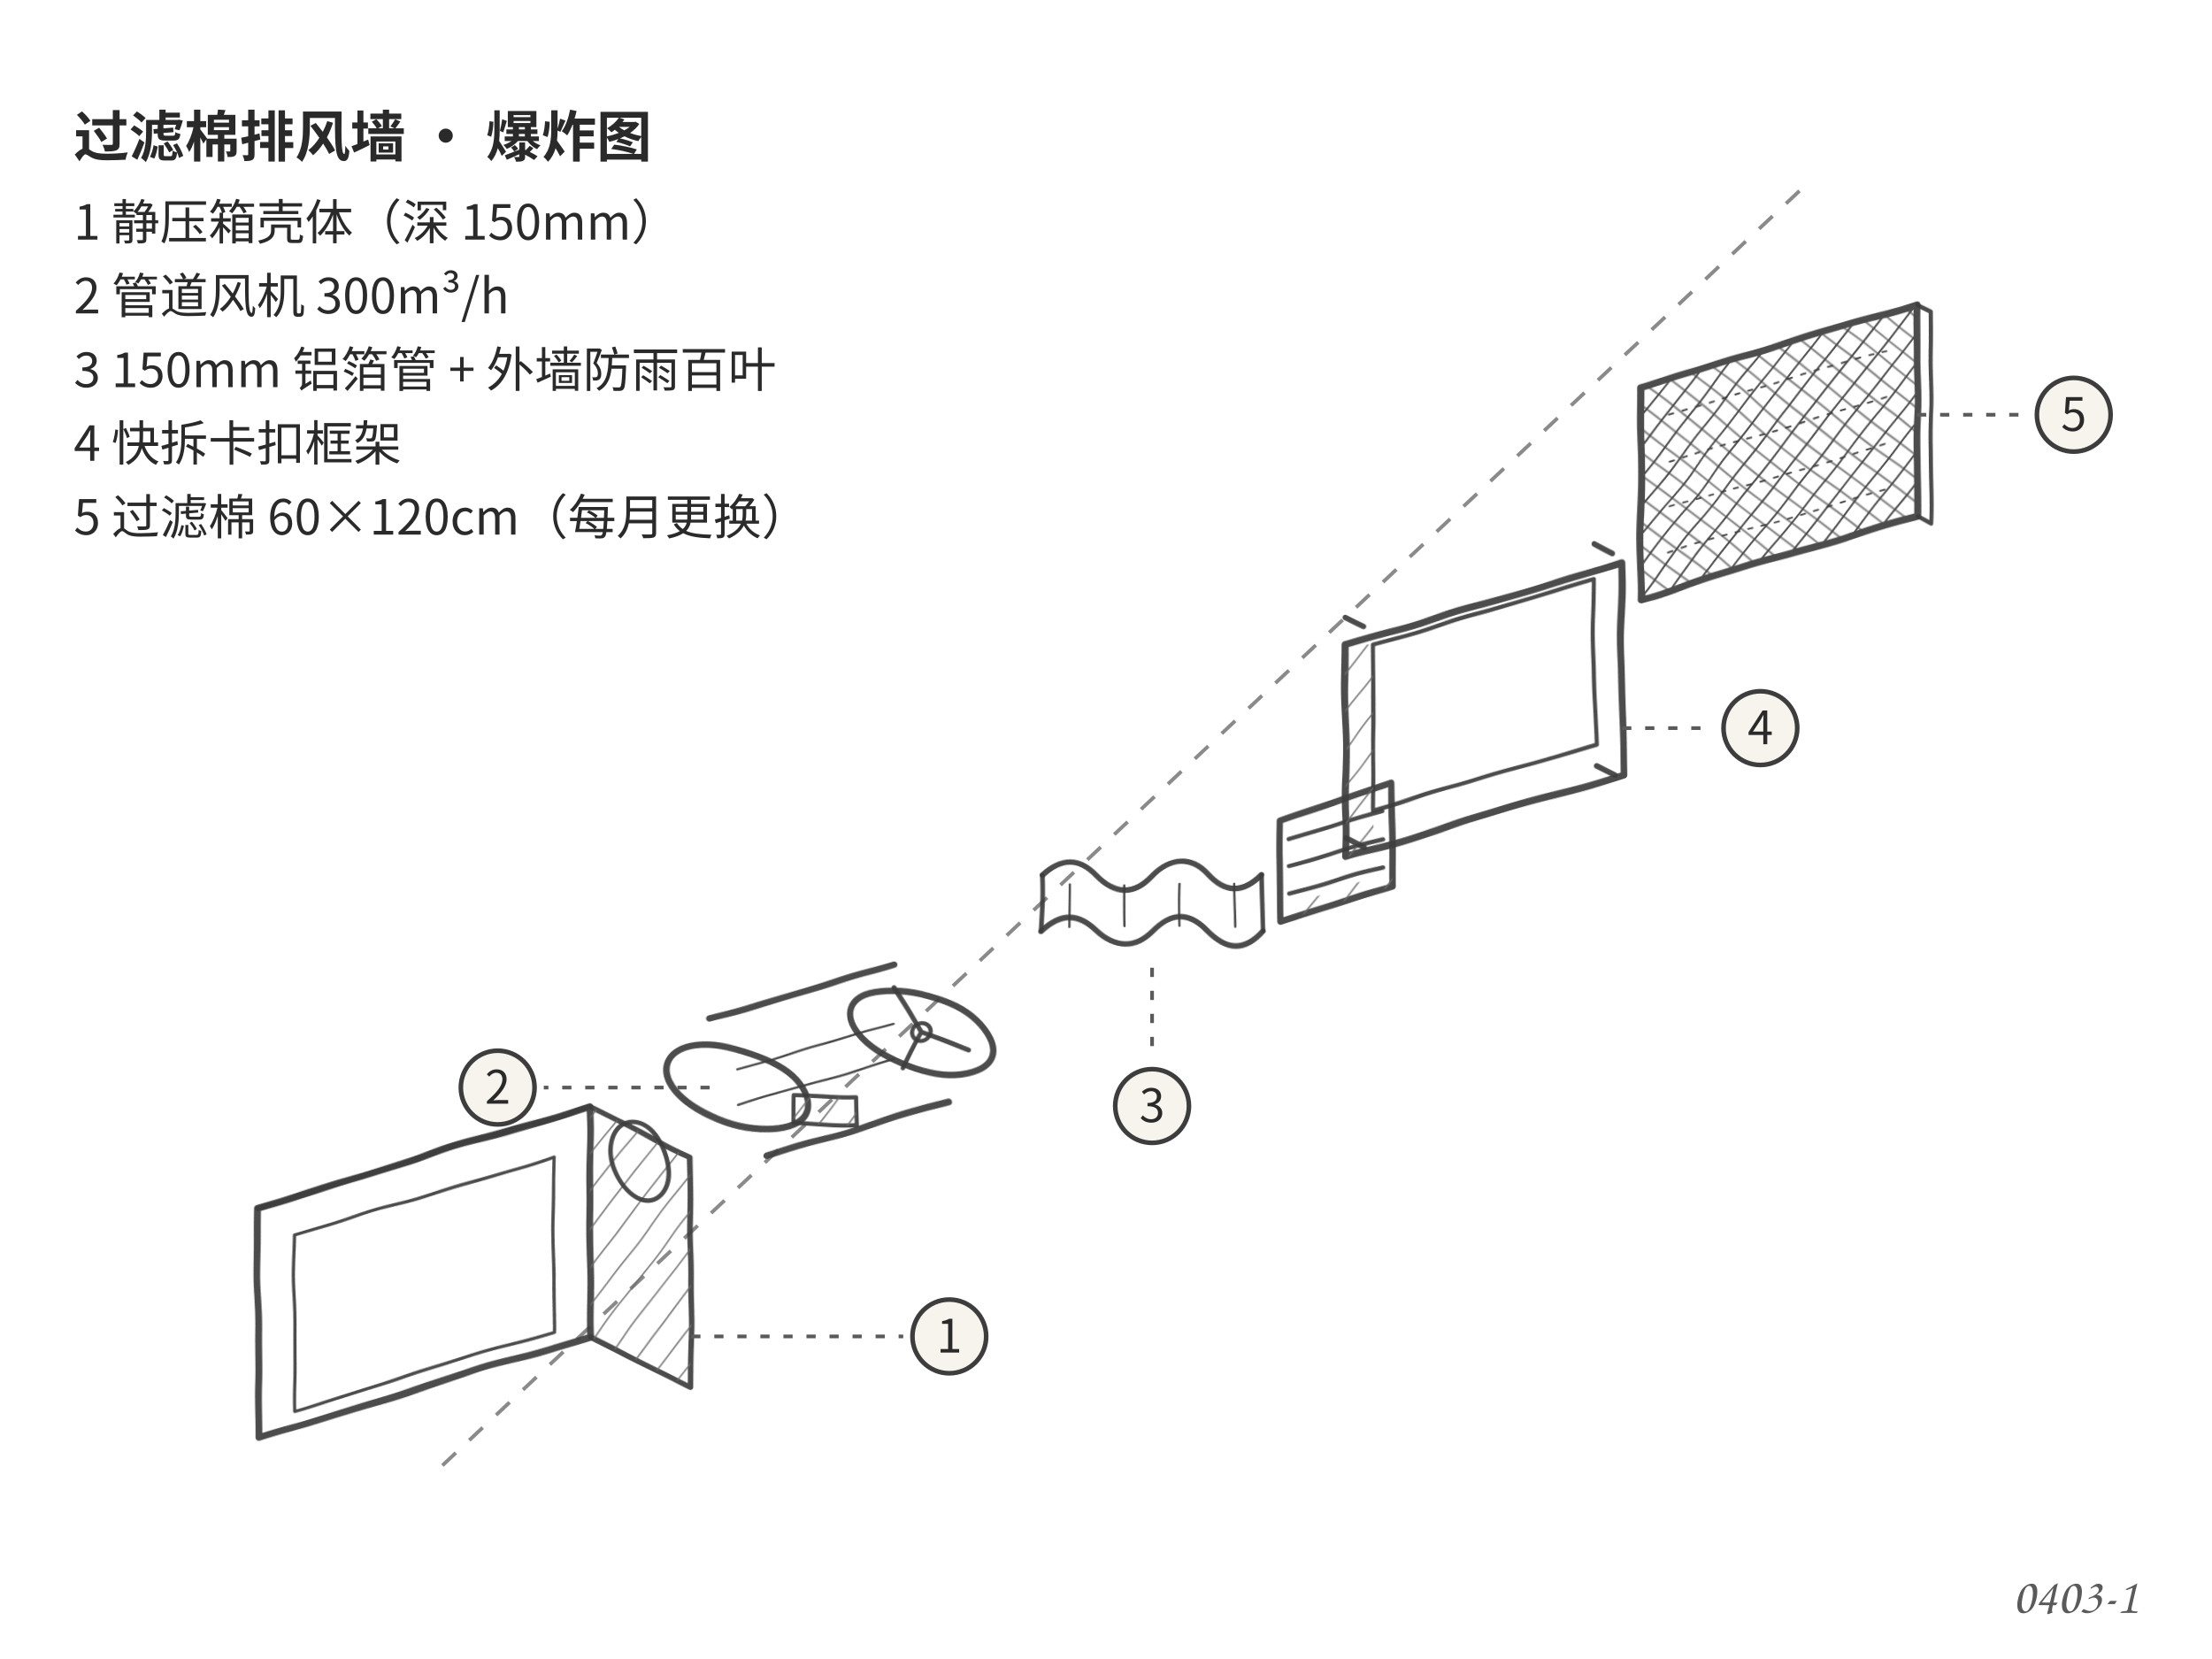
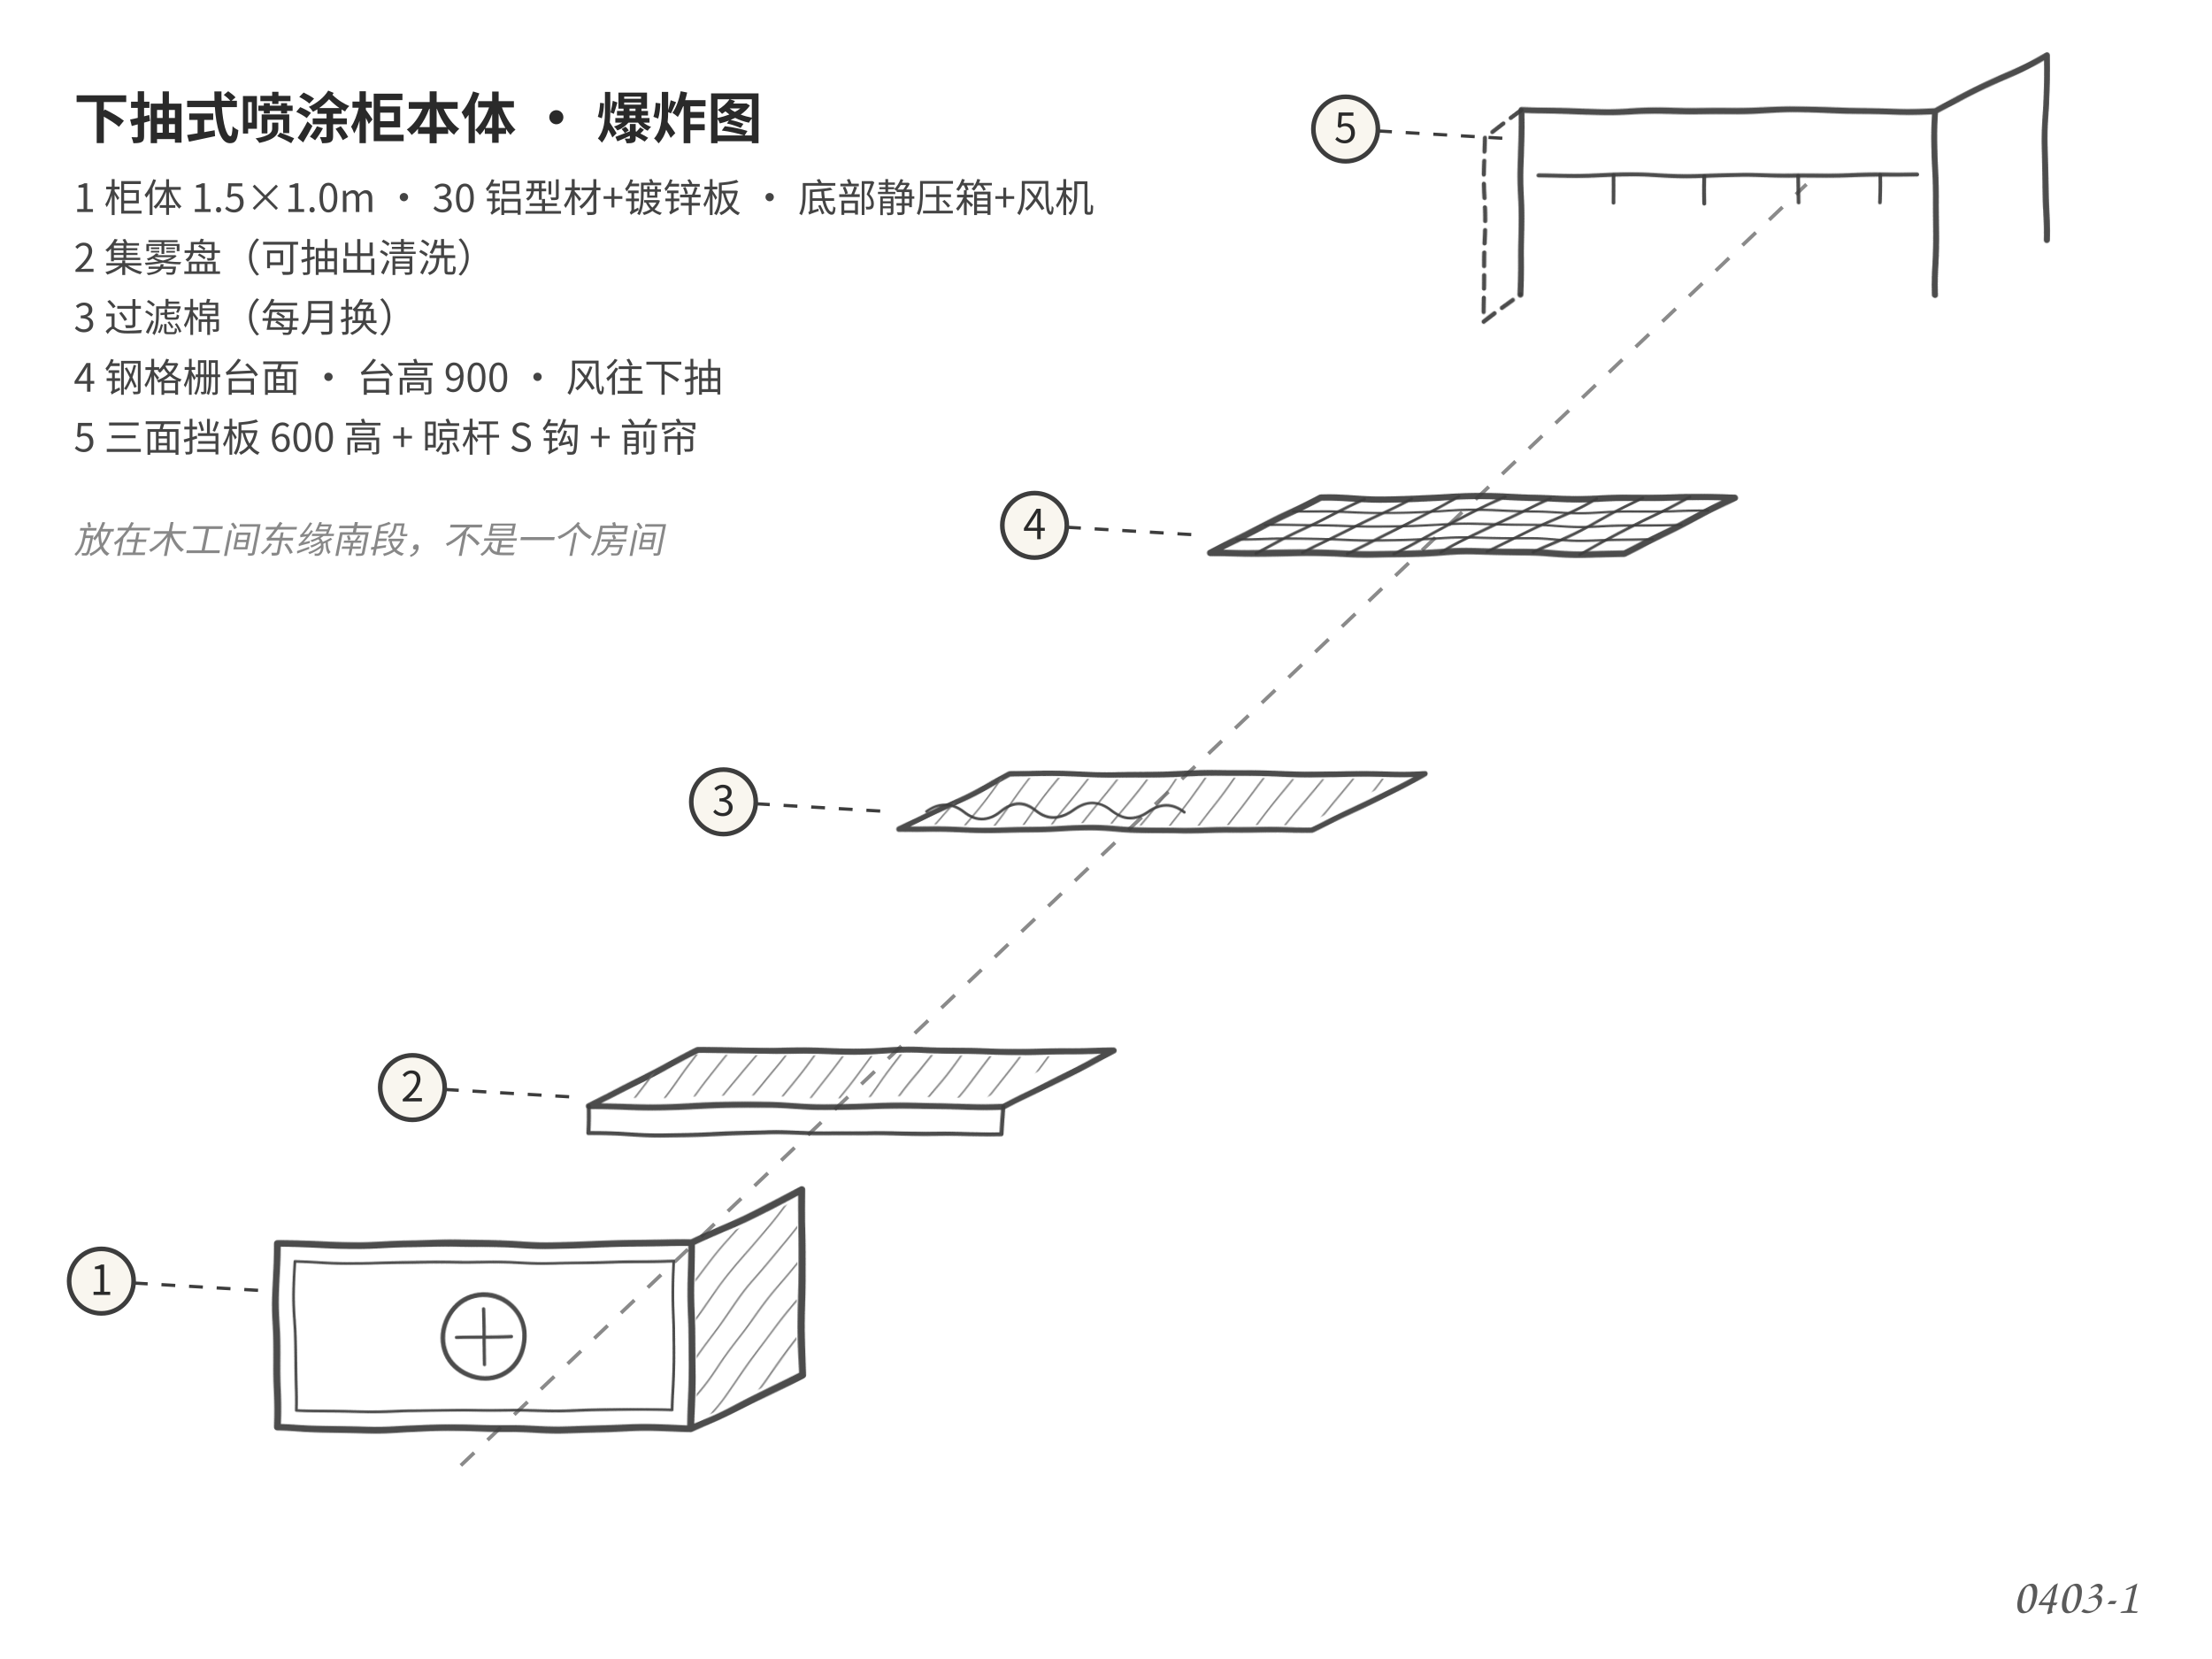
<svg xmlns="http://www.w3.org/2000/svg" viewBox="0 0 480 360" width="480" height="360" font-family="'Noto Sans SC','PingFang SC','Noto Sans CJK SC',sans-serif">
  <defs>
    <filter id="p0403-1-pencil" x="-5%" y="-5%" width="110%" height="110%">
-       <feTurbulence type="fractalNoise" baseFrequency="0.045" numOctaves="2" seed="3" result="n" />
+       <feTurbulence type="fractalNoise" baseFrequency="0.045" numOctaves="2" seed="45" result="n" />
      <feDisplacementMap in="SourceGraphic" in2="n" scale="1.4" xChannelSelector="R" yChannelSelector="G" />
    </filter>
    <pattern id="p0403-1-shade" width="5" height="5" patternUnits="userSpaceOnUse" patternTransform="rotate(38)">
      <line x1="0" y1="0" x2="0" y2="5" stroke="#6b6b6b" stroke-width="0.7" stroke-opacity="0.8" />
    </pattern>
    <pattern id="p0403-1-shade2" width="4" height="4" patternUnits="userSpaceOnUse" patternTransform="rotate(38)">
      <line x1="0" y1="0" x2="0" y2="4" stroke="#4a4a4a" stroke-width="0.8" />
      <line x1="0" y1="2" x2="4" y2="2" stroke="#4a4a4a" stroke-width="0.5" stroke-opacity="0.6" />
    </pattern>
  </defs>
-   <path d="M96 318 L392 40" stroke="#8a8a8a" stroke-width="0.8" stroke-dasharray="4 4" fill="none" />
+   <path d="M100 318 L392 40" stroke="#8a8a8a" stroke-width="0.8" stroke-dasharray="4 4" fill="none" />
  <g filter="url(#p0403-1-pencil)" stroke="#3d3d3d" fill="none" stroke-linecap="round" stroke-linejoin="round" stroke-opacity="0.92">
-     <path d="M56 312 l72 -22 v-50 l-72 22 Z" stroke-width="1.5" />
-     <path d="M128 290 l22 11 v-50 l-22 -11 M56 262 l72 -22 l22 11" stroke-width="1.2" />
-     <path d="M128 290 l22 11 v-50 l-22 -11 Z" fill="url(#p0403-1-shade)" stroke="none" />
-     <path d="M64 306 l56 -17 v-38 l-56 17 Z" stroke-width="0.7" />
-     <ellipse cx="139" cy="252" rx="6" ry="9" transform="rotate(-20 139 252)" stroke-width="1" />
-     <ellipse cx="160" cy="236" rx="8" ry="16" transform="rotate(-70 160 236)" stroke-width="1.4" />
-     <path d="M154 221 l40 -12 M166 251 l40 -12" stroke-width="1.4" />
-     <ellipse cx="200" cy="224" rx="8" ry="16" transform="rotate(-70 200 224)" stroke-width="1.4" />
-     <path d="M200 224 l-6 -10 M200 224 l10 4 M200 224 l-4 8" stroke-width="1" />
-     <circle cx="200" cy="224" r="2" stroke-width="0.9" />
-     <path d="M172 238 h14 v6 h-14 Z" stroke-width="0.9" />
-     <path d="M172 238 h14 v6 h-14 Z" fill="url(#p0403-1-shade)" stroke="none" />
-     <path d="M160 232 l34 -10 M160 240 l34 -10" stroke-width="0.5" />
-     <path d="M226 190 q6 -6 12 0 q6 6 12 0 q6 -6 12 0 q6 6 12 0" stroke-width="1.2" />
-     <path d="M226 202 q6 -6 12 0 q6 6 12 0 q6 -6 12 0 q6 6 12 0" stroke-width="1.2" />
-     <path d="M226 190 v12 M274 190 v12" stroke-width="1" />
-     <path d="M232 192 v9 M244 192 v9 M256 192 v9 M268 192 v9" stroke-width="0.5" />
-     <path d="M278 200 l24 -8 v-22 l-24 8 Z" stroke-width="1.4" />
-     <path d="M280 194 l20 -6 M280 188 l20 -6 M280 182 l20 -6" stroke-width="0.9" />
-     <path d="M278 200 l24 -8 v-3 l-24 8 Z" fill="url(#p0403-1-shade)" stroke="none" />
-     <path d="M292 140 l60 -18 v46 l-60 18 Z" stroke-width="1.5" />
-     <path d="M298 140 l48 -14.5 v36 l-48 14.5 Z" stroke-width="0.9" />
-     <path d="M292 140 l6 0 v46 l-6 0 Z" fill="url(#p0403-1-shade)" stroke="none" />
-     <path d="M296 136 l-4 -2 M350 120 l-4 -2 M296 184 l-4 -2 M350 168 l-4 -2" stroke-width="1.2" />
-     <path d="M356 84 l60 -18 v46 l-60 18 Z" stroke-width="1.5" />
-     <path d="M416 66 l3 1.5 v46 l-3 -1.5" stroke-width="0.9" />
-     <path d="M356 84 l60 -18 v46 l-60 18 Z" fill="url(#p0403-1-shade2)" stroke="none" />
-     <path d="M362 90 l48 -14 M362 100 l48 -14 M362 110 l48 -14 M362 120 l48 -14" stroke-width="0.4" stroke-dasharray="1 2" />
+     <path d="M60.0 270.0 h90 v40 h-90 Z M150.0 270.0 l24 -12 v40 l-24 12" stroke-width="1.5" />
+     <path d="M151.0 271.0 l22 -11 v37 l-22 11 Z" fill="url(#p0403-1-shade)" stroke="none" />
+     <path d="M64.0 274.0 h82 v32 h-82 Z" stroke-width="0.6" />
+     <circle cx="105.0" cy="290.0" r="9" stroke-width="1" />
+     <path d="M99.0 290.0 h12 M105.0 284.0 v12" stroke-width="0.7" />
+     <path d="M127.5 240.0 h90 l24 -12 h-90 Z" stroke-width="1.3" />
+     <path d="M131.5 238.0 h82 l18 -9 h-82 Z" fill="url(#p0403-1-shade)" stroke="none" />
+     <path d="M127.5 240.0 v6 h90 v-6" stroke-width="0.9" />
+     <path d="M195.0 180.0 h90 l24 -12 h-90 Z" stroke-width="1.2" />
+     <path d="M197.0 179.0 h86 l20 -10 h-86 Z" fill="url(#p0403-1-shade)" stroke="none" />
+     <path d="M201.0 176.0 q4 -3 8 0 t8 0 t8 0 t8 0 t8 0 t8 0 t8 0" stroke-width="0.6" />
+     <path d="M262.5 120.0 h90 l24 -12 h-90 Z" stroke-width="1.4" />
+     <path d="M272.5 120.0 l24 -12" stroke-width="0.6" />
+     <path d="M282.5 120.0 l24 -12" stroke-width="0.6" />
+     <path d="M292.5 120.0 l24 -12" stroke-width="0.6" />
+     <path d="M302.5 120.0 l24 -12" stroke-width="0.6" />
+     <path d="M312.5 120.0 l24 -12" stroke-width="0.6" />
+     <path d="M322.5 120.0 l24 -12" stroke-width="0.6" />
+     <path d="M332.5 120.0 l24 -12" stroke-width="0.6" />
+     <path d="M342.5 120.0 l24 -12" stroke-width="0.6" />
+     <path d="M268.5 117.0 h90" stroke-width="0.5" />
+     <path d="M274.5 114.0 h90" stroke-width="0.5" />
+     <path d="M280.5 111.0 h90" stroke-width="0.5" />
+     <path d="M330.0 64.0 v-40 h90 v40 M420.0 24.0 l24 -12 v40" stroke-width="1.3" />
+     <path d="M334.0 38.0 h82" stroke-width="0.9" />
+     <path d="M350.0 38.0 v6 M370.0 38.0 v6 M390.0 38.0 v6 M408.0 38.0 v6" stroke-width="0.8" />
+     <path d="M330.0 24.0 l-8 6 v40 l8 -6" stroke-width="0.9" stroke-dasharray="3 2" />
  </g>
-   <g stroke="#5a5a5a" stroke-width="0.8" fill="none" stroke-dasharray="2 3">
-     <path d="M150 290 H196" />
-     <path d="M154 236 H118" />
-     <path d="M250 210 V230" />
-     <path d="M352 158 H372" />
-     <path d="M416 90 H440" />
+   <g stroke="#3d3d3d" stroke-width="0.7" fill="none" stroke-dasharray="3 3">
+     <path d="M56.0 280.0 L22.0 278.0" />
+     <path d="M123.5 238.0 L89.5 236.0" />
+     <path d="M191.0 176.0 L157.0 174.0" />
+     <path d="M258.5 116.0 L224.5 114.0" />
+     <path d="M326.0 30.0 L292.0 28.0" />
  </g>
-   <g font-size="10" fill="#2a2a2a" text-anchor="middle">
-     <g stroke="#3d3d3d" stroke-width="1" fill="#f7f4ee">
-       <circle cx="206" cy="290" r="8" />
-       <circle cx="108" cy="236" r="8" />
-       <circle cx="250" cy="240" r="8" />
-       <circle cx="382" cy="158" r="8" />
-       <circle cx="450" cy="90" r="8" />
-     </g>
-     <text x="206" y="293.5">1</text>
-     <text x="108" y="239.5">2</text>
-     <text x="250" y="243.5">3</text>
-     <text x="382" y="161.5">4</text>
-     <text x="450" y="93.5">5</text>
-   </g>
-   <g font-size="10.5" fill="#2a2a2a">
-     <text x="16" y="34" font-weight="700" font-size="12">过滤棉排风墙 · 爆炸图</text>
-     <text x="16" y="52">1 静压箱壳体（深 150mm）</text>
-     <text x="16" y="68">2 管道风机 300m³/h</text>
-     <text x="16" y="84">3 150mm 铝箔管 + 外墙防雨百叶</text>
-     <text x="16" y="100">4 快拆卡扣框架</text>
-     <text x="16" y="116">5 过滤棉 60×120cm（每月更换）</text>
+   <text x="16" y="30" font-weight="700" font-size="12" fill="#2a2a2a">下抽式喷涂柜本体 · 爆炸图</text>
+   <g font-size="8.5" fill="#444">
+     <text x="16" y="46">1 柜体 1.5×1.0m · 30 铝型材+镀锌板 · 底部静压箱+风机</text>
+     <text x="16" y="59">2 集雾盘（可抽出清洗）</text>
+     <text x="16" y="72">3 过滤棉（每月换）</text>
+     <text x="16" y="85">4 钢格栅台面 · 台高 900 · 风往下抽</text>
+     <text x="16" y="98">5 三面挡板 600 高 + 晾杆 S 钩 + 前帘</text>
  </g>
  <text x="464" y="350" text-anchor="end" font-family="'Long Cang','Kaiti SC',cursive" font-size="11" fill="#5a5a5a">0403-1</text>
+   <g stroke="#3d3d3d" stroke-width="1" fill="#f9f6ef">
+     <circle cx="22.0" cy="278.0" r="7" />
+   </g>
+   <text x="22.0" y="281.0" text-anchor="middle" font-size="9" fill="#2a2a2a" font-family="'Noto Sans SC','PingFang SC','Noto Sans CJK SC',sans-serif">1</text>
+   <g stroke="#3d3d3d" stroke-width="1" fill="#f9f6ef">
+     <circle cx="89.5" cy="236.0" r="7" />
+   </g>
+   <text x="89.5" y="239.0" text-anchor="middle" font-size="9" fill="#2a2a2a" font-family="'Noto Sans SC','PingFang SC','Noto Sans CJK SC',sans-serif">2</text>
+   <g stroke="#3d3d3d" stroke-width="1" fill="#f9f6ef">
+     <circle cx="157.0" cy="174.0" r="7" />
+   </g>
+   <text x="157.0" y="177.0" text-anchor="middle" font-size="9" fill="#2a2a2a" font-family="'Noto Sans SC','PingFang SC','Noto Sans CJK SC',sans-serif">3</text>
+   <g stroke="#3d3d3d" stroke-width="1" fill="#f9f6ef">
+     <circle cx="224.5" cy="114.0" r="7" />
+   </g>
+   <text x="224.5" y="117.0" text-anchor="middle" font-size="9" fill="#2a2a2a" font-family="'Noto Sans SC','PingFang SC','Noto Sans CJK SC',sans-serif">4</text>
+   <g stroke="#3d3d3d" stroke-width="1" fill="#f9f6ef">
+     <circle cx="292.0" cy="28.0" r="7" />
+   </g>
+   <text x="292.0" y="31.0" text-anchor="middle" font-size="9" fill="#2a2a2a" font-family="'Noto Sans SC','PingFang SC','Noto Sans CJK SC',sans-serif">5</text>
+   <text x="16" y="120" font-size="8" fill="#888" font-style="italic">放在木工间东缘南段，不是一个房间</text>
</svg>
